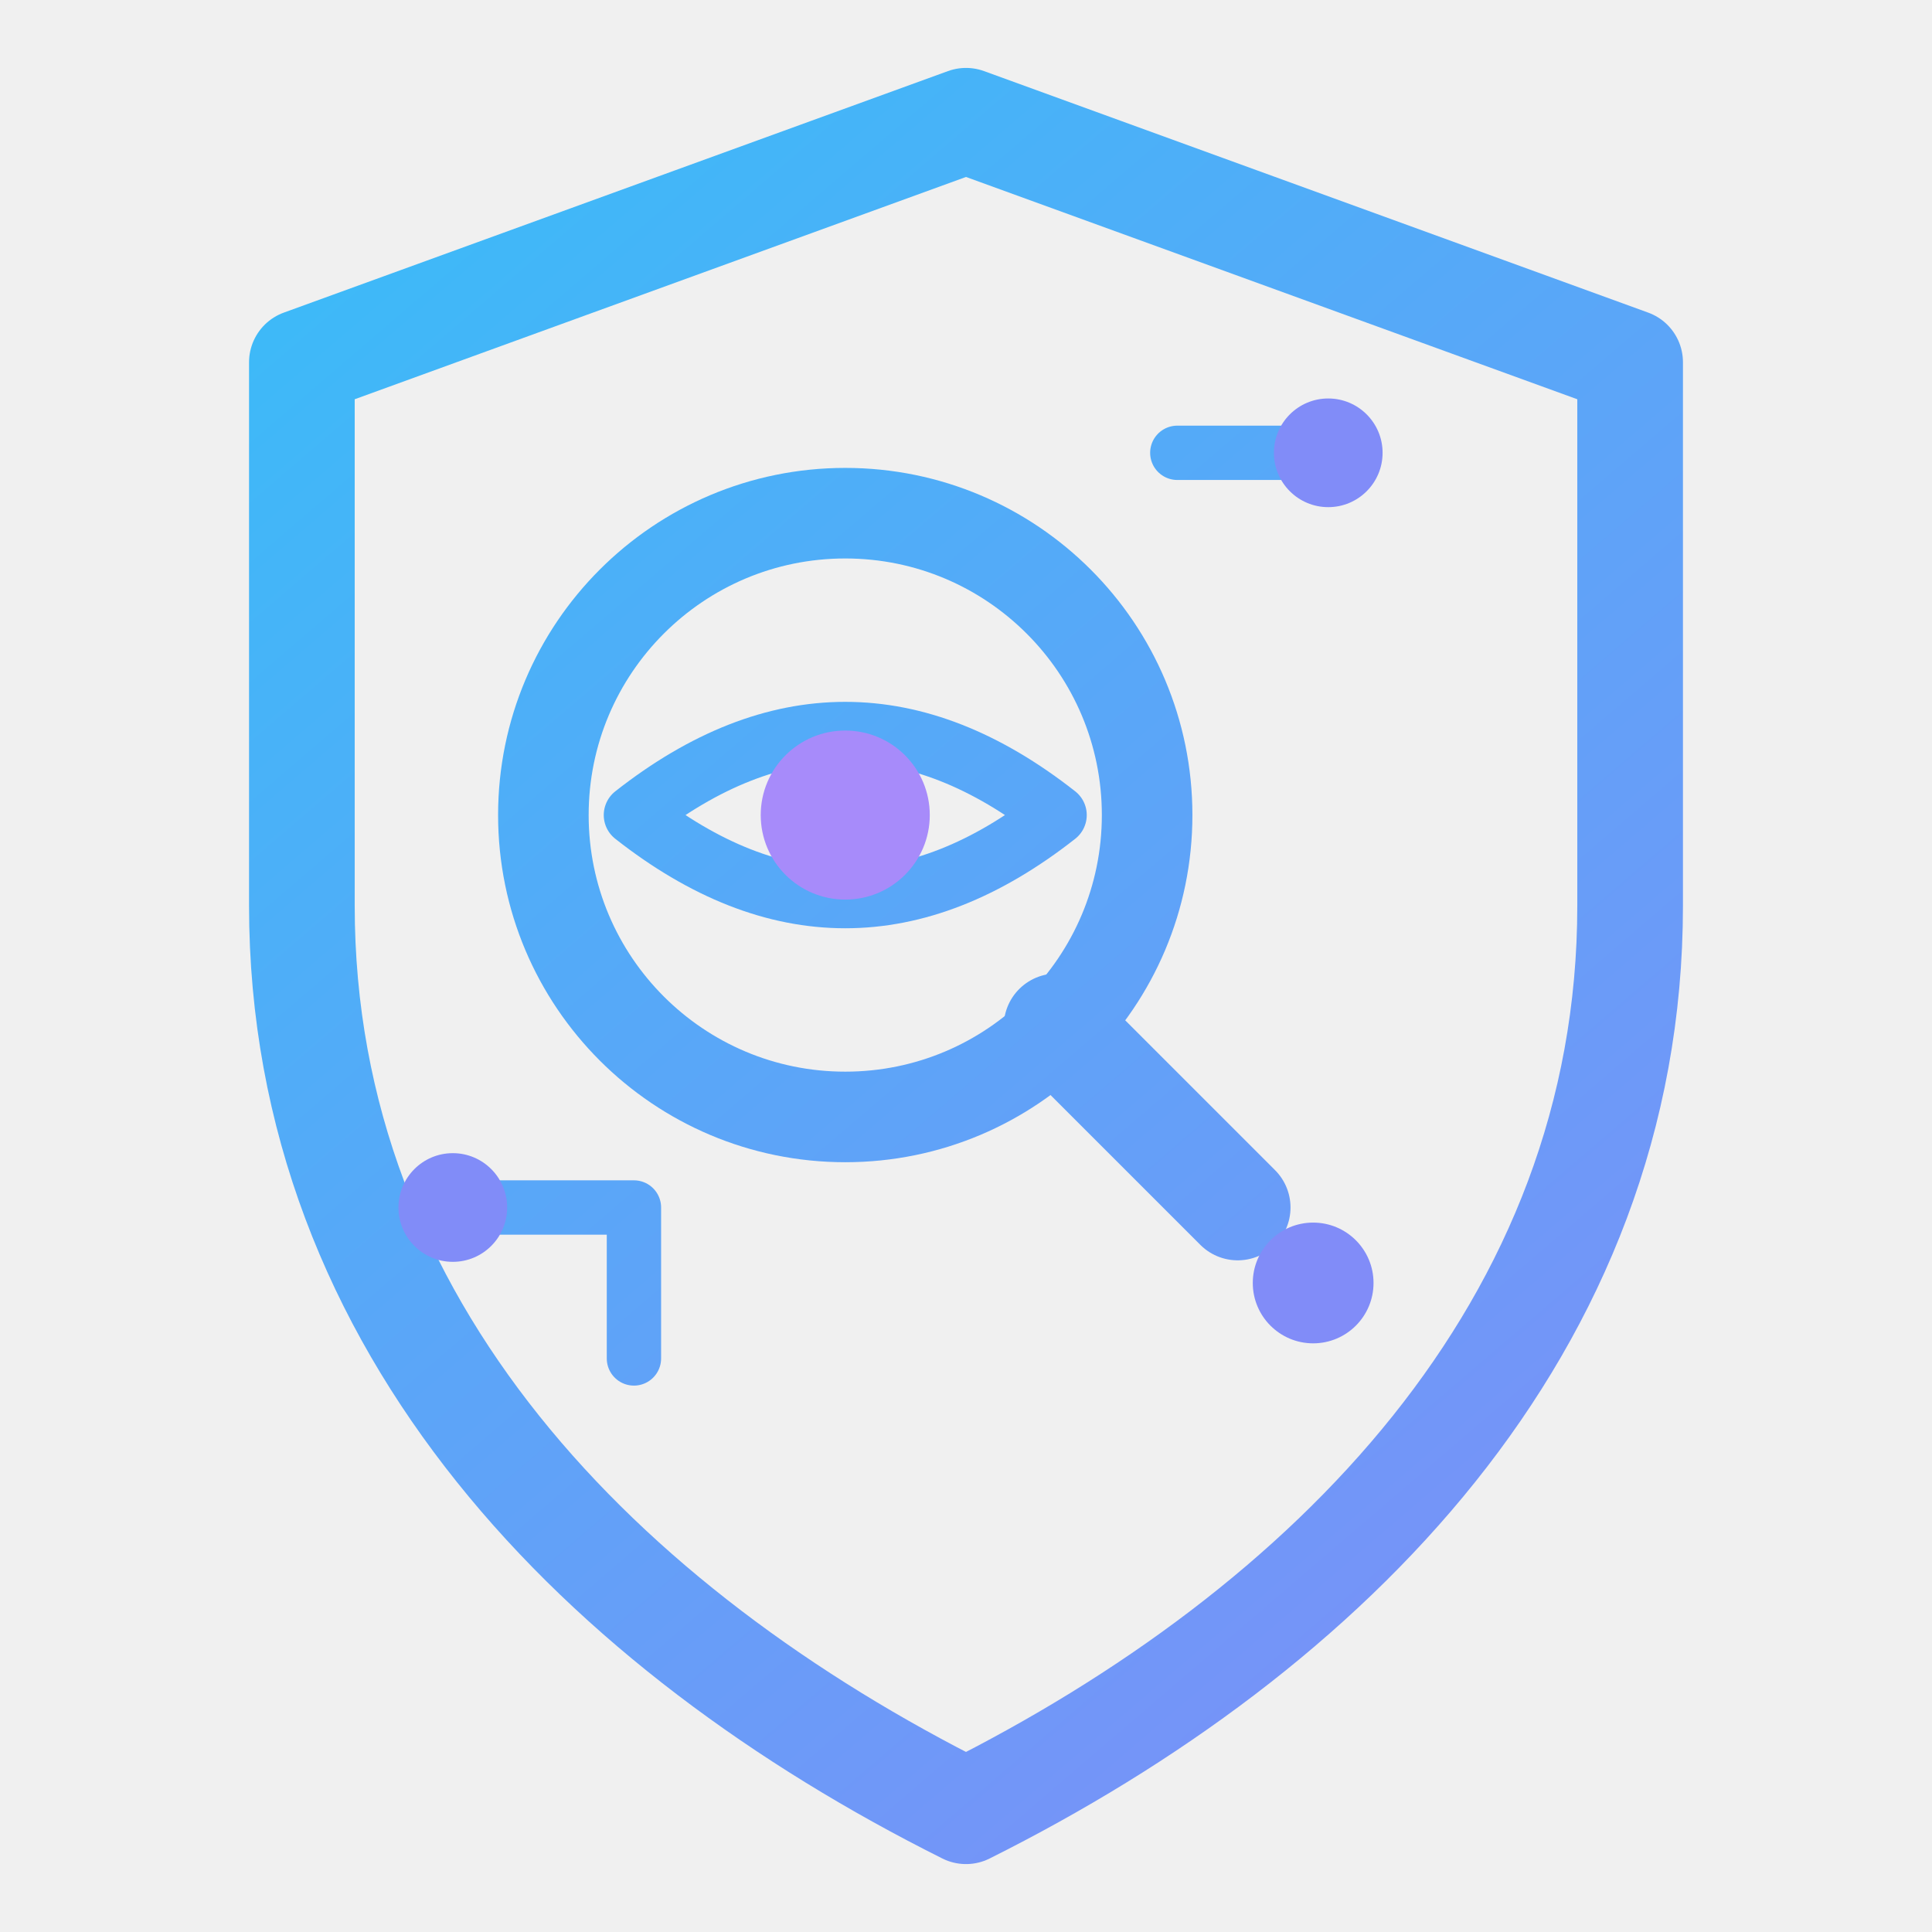
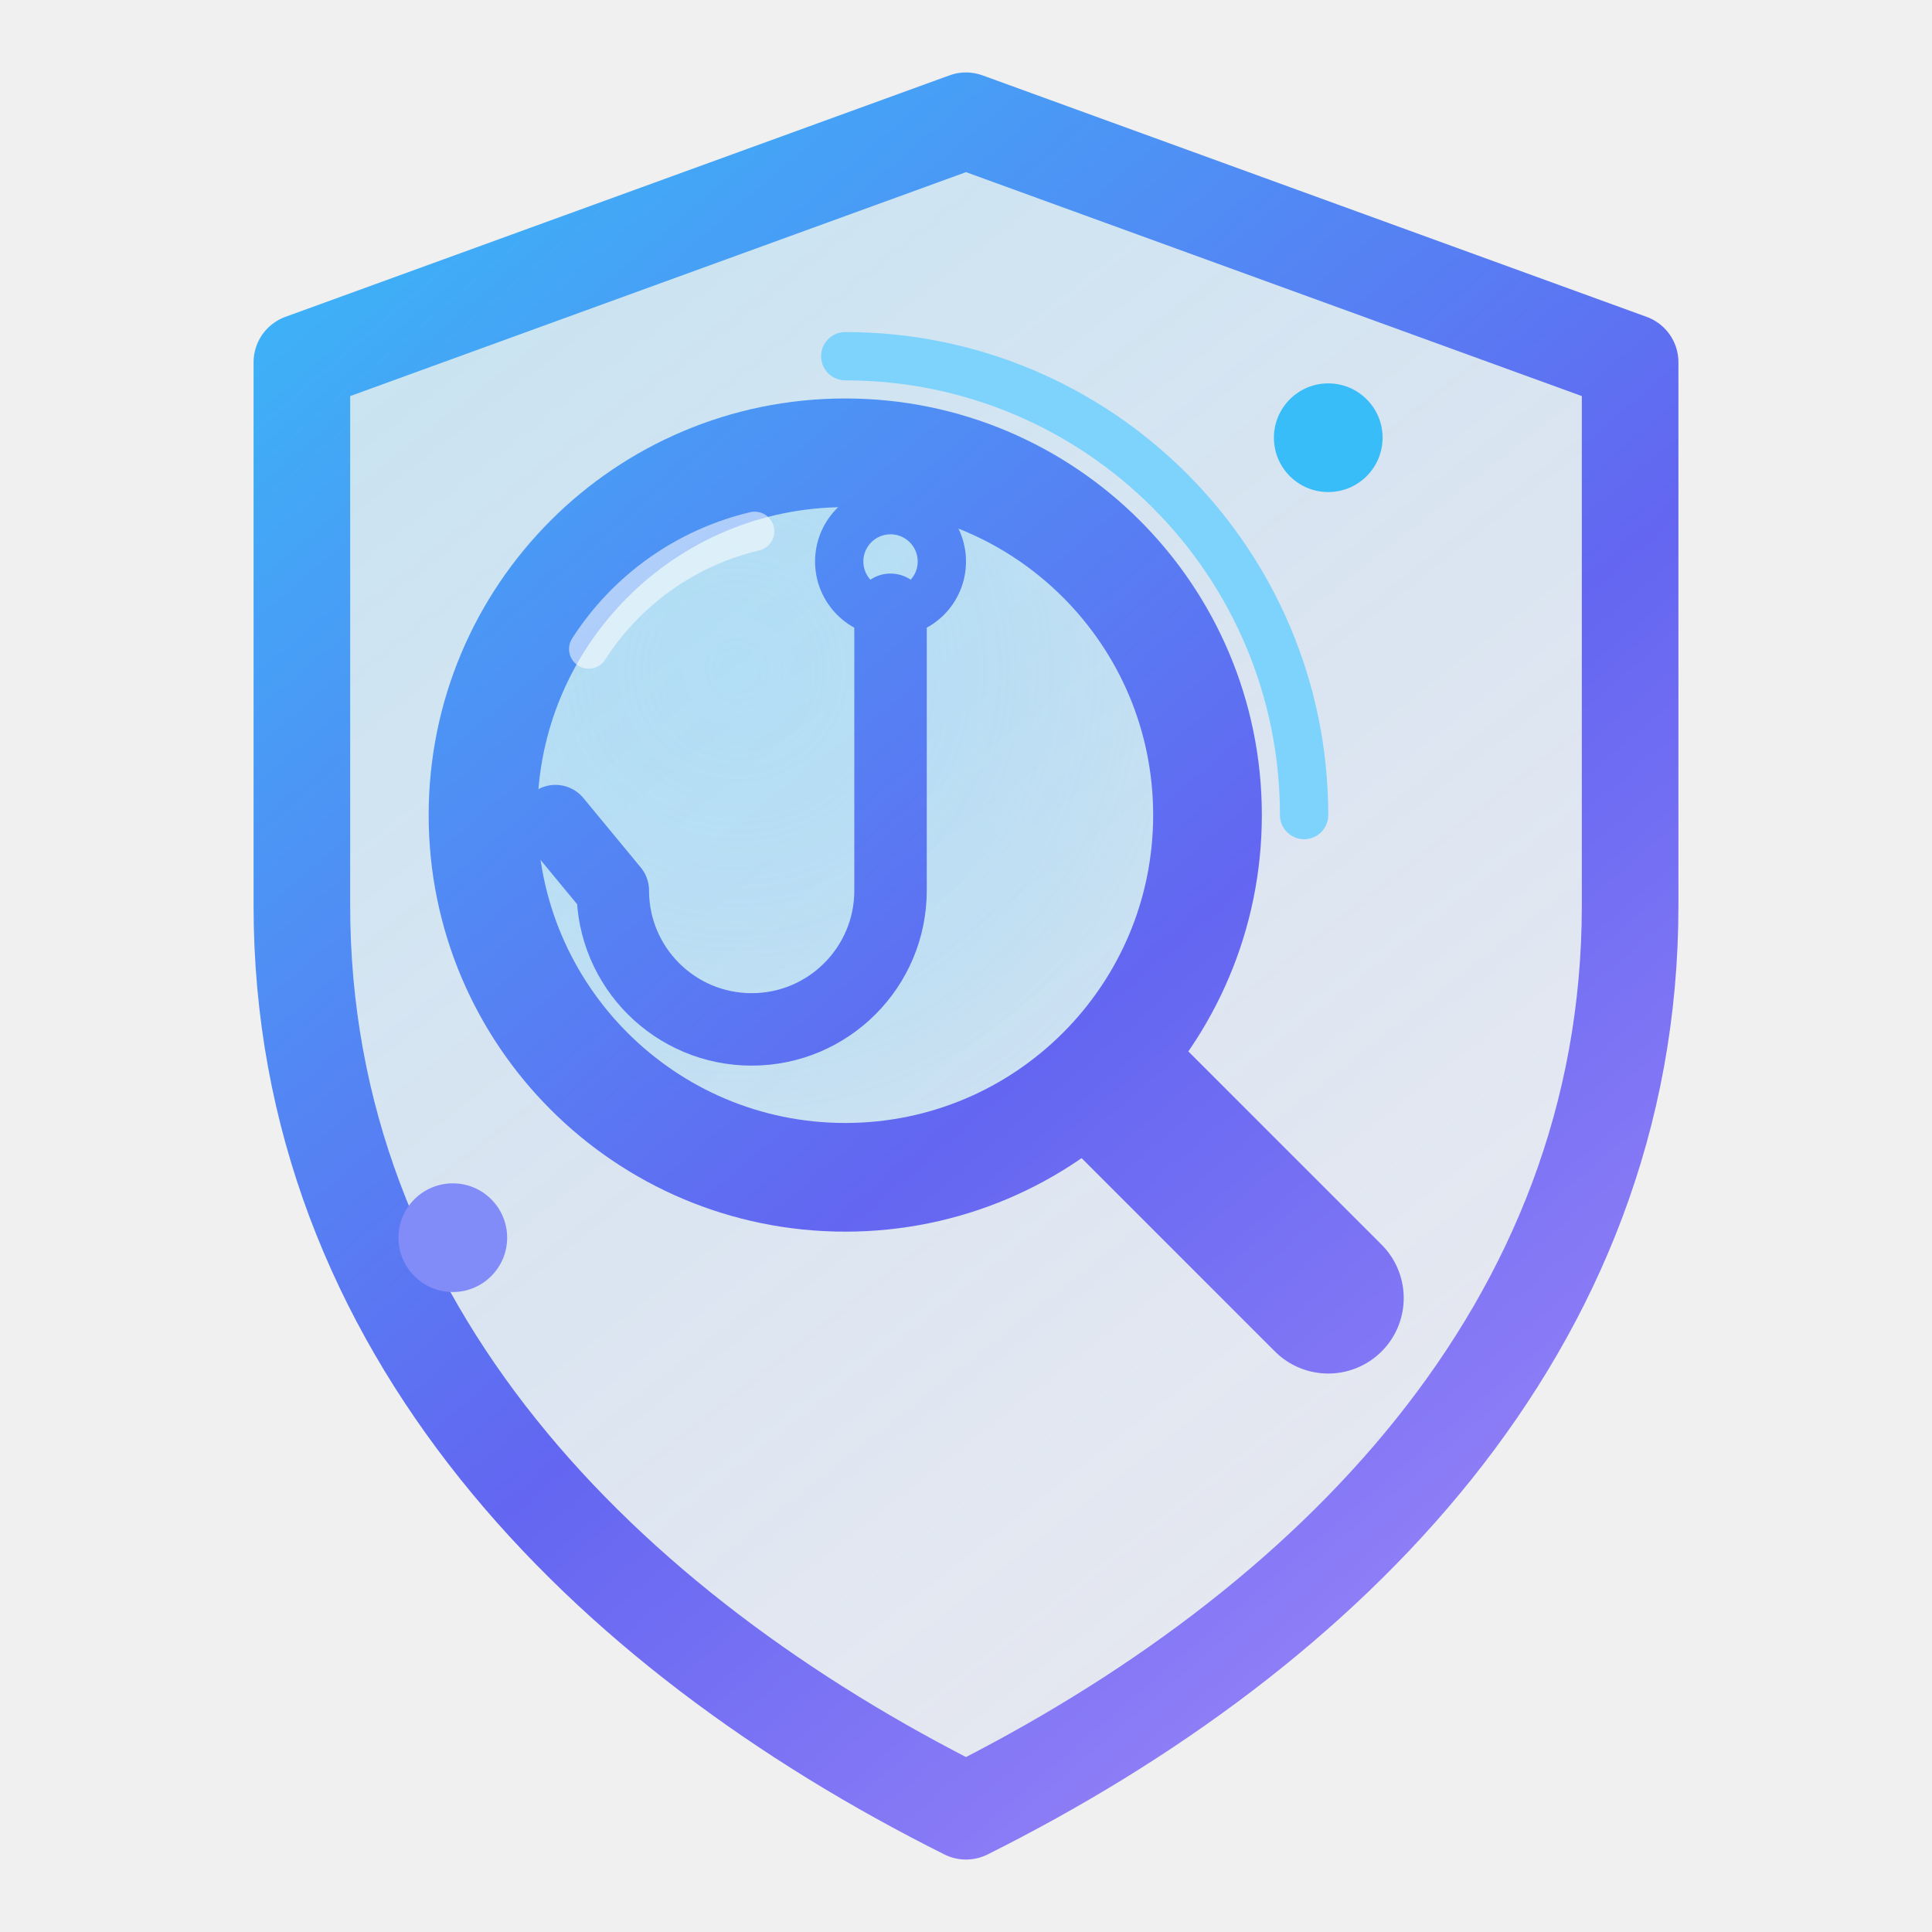
<svg xmlns="http://www.w3.org/2000/svg" viewBox="0 0 64 64" role="img" aria-label="PhishLens icon">
  <defs>
-     <linearGradient id="gd" x1="8" y1="4" x2="56" y2="60" gradientUnits="userSpaceOnUse">
+     <linearGradient id="g1i" x1="8" y1="4" x2="56" y2="60" gradientUnits="userSpaceOnUse">
      <stop stop-color="#38BDF8" />
-       <stop offset="1" stop-color="#818CF8" />
+       <stop offset=".55" stop-color="#6366F1" />
+       <stop offset="1" stop-color="#A78BFA" />
    </linearGradient>
+     <linearGradient id="g2i" x1="10" y1="4" x2="54" y2="60" gradientUnits="userSpaceOnUse">
+       <stop stop-color="#38BDF8" stop-opacity=".24" />
+       <stop offset="1" stop-color="#818CF8" stop-opacity=".05" />
+     </linearGradient>
+     <radialGradient id="g3i" cx=".35" cy=".3" r=".9">
+       <stop stop-color="#7DD3FC" stop-opacity=".38" />
+       <stop offset="1" stop-color="#38BDF8" stop-opacity=".03" />
+     </radialGradient>
+     <linearGradient id="gsi">
+       <stop stop-color="#fff" stop-opacity="0" />
+       <stop offset=".5" stop-color="#fff" stop-opacity=".45" />
+       <stop offset="1" stop-color="#fff" stop-opacity="0" />
+     </linearGradient>
+     <clipPath id="sci">
+       <path d="M32 4 54 12V30C54 44 44 54 32 60 20 54 10 44 10 30V12Z" />
+     </clipPath>
  </defs>
-   <g fill="none" stroke="url(#gd)" stroke-linecap="round" stroke-linejoin="round" stroke-width="3.5">
-     <path d="M32 4 54 12V30C54 44 44 54 32 60 20 54 10 44 10 30V12Z" />
-     <circle cx="28" cy="27" r="10" stroke-width="3" />
-     <path d="M35 34 41 40" />
-     <path d="M21 27Q28 21.5 35 27Q28 32.5 21 27" stroke-width="2" />
-     <path d="M15 40H21V45M44 15H39" stroke-width="1.8" />
-     <circle cx="15" cy="40" r="1.8" fill="#818CF8" stroke="none" />
-     <circle cx="44" cy="15" r="1.8" fill="#818CF8" stroke="none" />
-     <circle cx="28" cy="27" r="2.8" fill="#A78BFA" stroke="none" />
-     <circle cx="43.5" cy="42.5" r="2" fill="#818CF8" stroke="none" />
+   <style>.ring{transform-origin:28px 27px;animation:ri 7s linear infinite}@keyframes ri{to{transform:rotate(360deg)}}.gl{transform:skewX(-20deg);animation:si 6s ease-in-out 1s infinite}@keyframes si{0%{transform:translateX(0) skewX(-20deg)}35%,100%{transform:translateX(110px) skewX(-20deg)}}@media(prefers-reduced-motion:reduce){.ring,.gl{animation:none}}</style>
+   <path d="M32 4 54 12V30C54 44 44 54 32 60 20 54 10 44 10 30V12Z" fill="url(#g2i)" />
+   <g clip-path="url(#sci)">
+     <rect class="gl" x="-30" y="-10" width="22" height="90" fill="url(#gsi)" />
+   </g>
+   <path d="M32 4 54 12V30C54 44 44 54 32 60 20 54 10 44 10 30V12Z" fill="none" stroke="url(#g1i)" stroke-width="3.2" stroke-linejoin="round" />
+   <g fill="none" stroke-linecap="round" stroke-linejoin="round">
+     <circle cx="28" cy="27" r="12" fill="url(#g3i)" stroke="url(#g1i)" stroke-width="3.6" />
+     <path d="M37 36 44 43" stroke="url(#g1i)" stroke-width="5" />
+     <path class="ring" d="M28 11.8A15.2 15.2 0 0 1 43.2 27" stroke="#7DD3FC" stroke-width="1.6" stroke-linecap="round" />
+     <path d="M29.5 20.2V29.5A4.6 4.6 0 0 1 20.3 29.5L18.4 27.2" stroke="url(#g1i)" stroke-width="2.4" />
+     <circle cx="29.5" cy="18.6" r="1.7" stroke="url(#g1i)" stroke-width="1.6" />
+     <path d="M19.5 21.5A9 9 0 0 1 25 17.6" stroke="#fff" stroke-opacity=".55" stroke-width="1.3" />
+     <circle cx="15" cy="41" r="1.8" fill="#818CF8" stroke="none" />
+     <circle cx="44" cy="14.5" r="1.8" fill="#38BDF8" stroke="none" />
  </g>
</svg>
